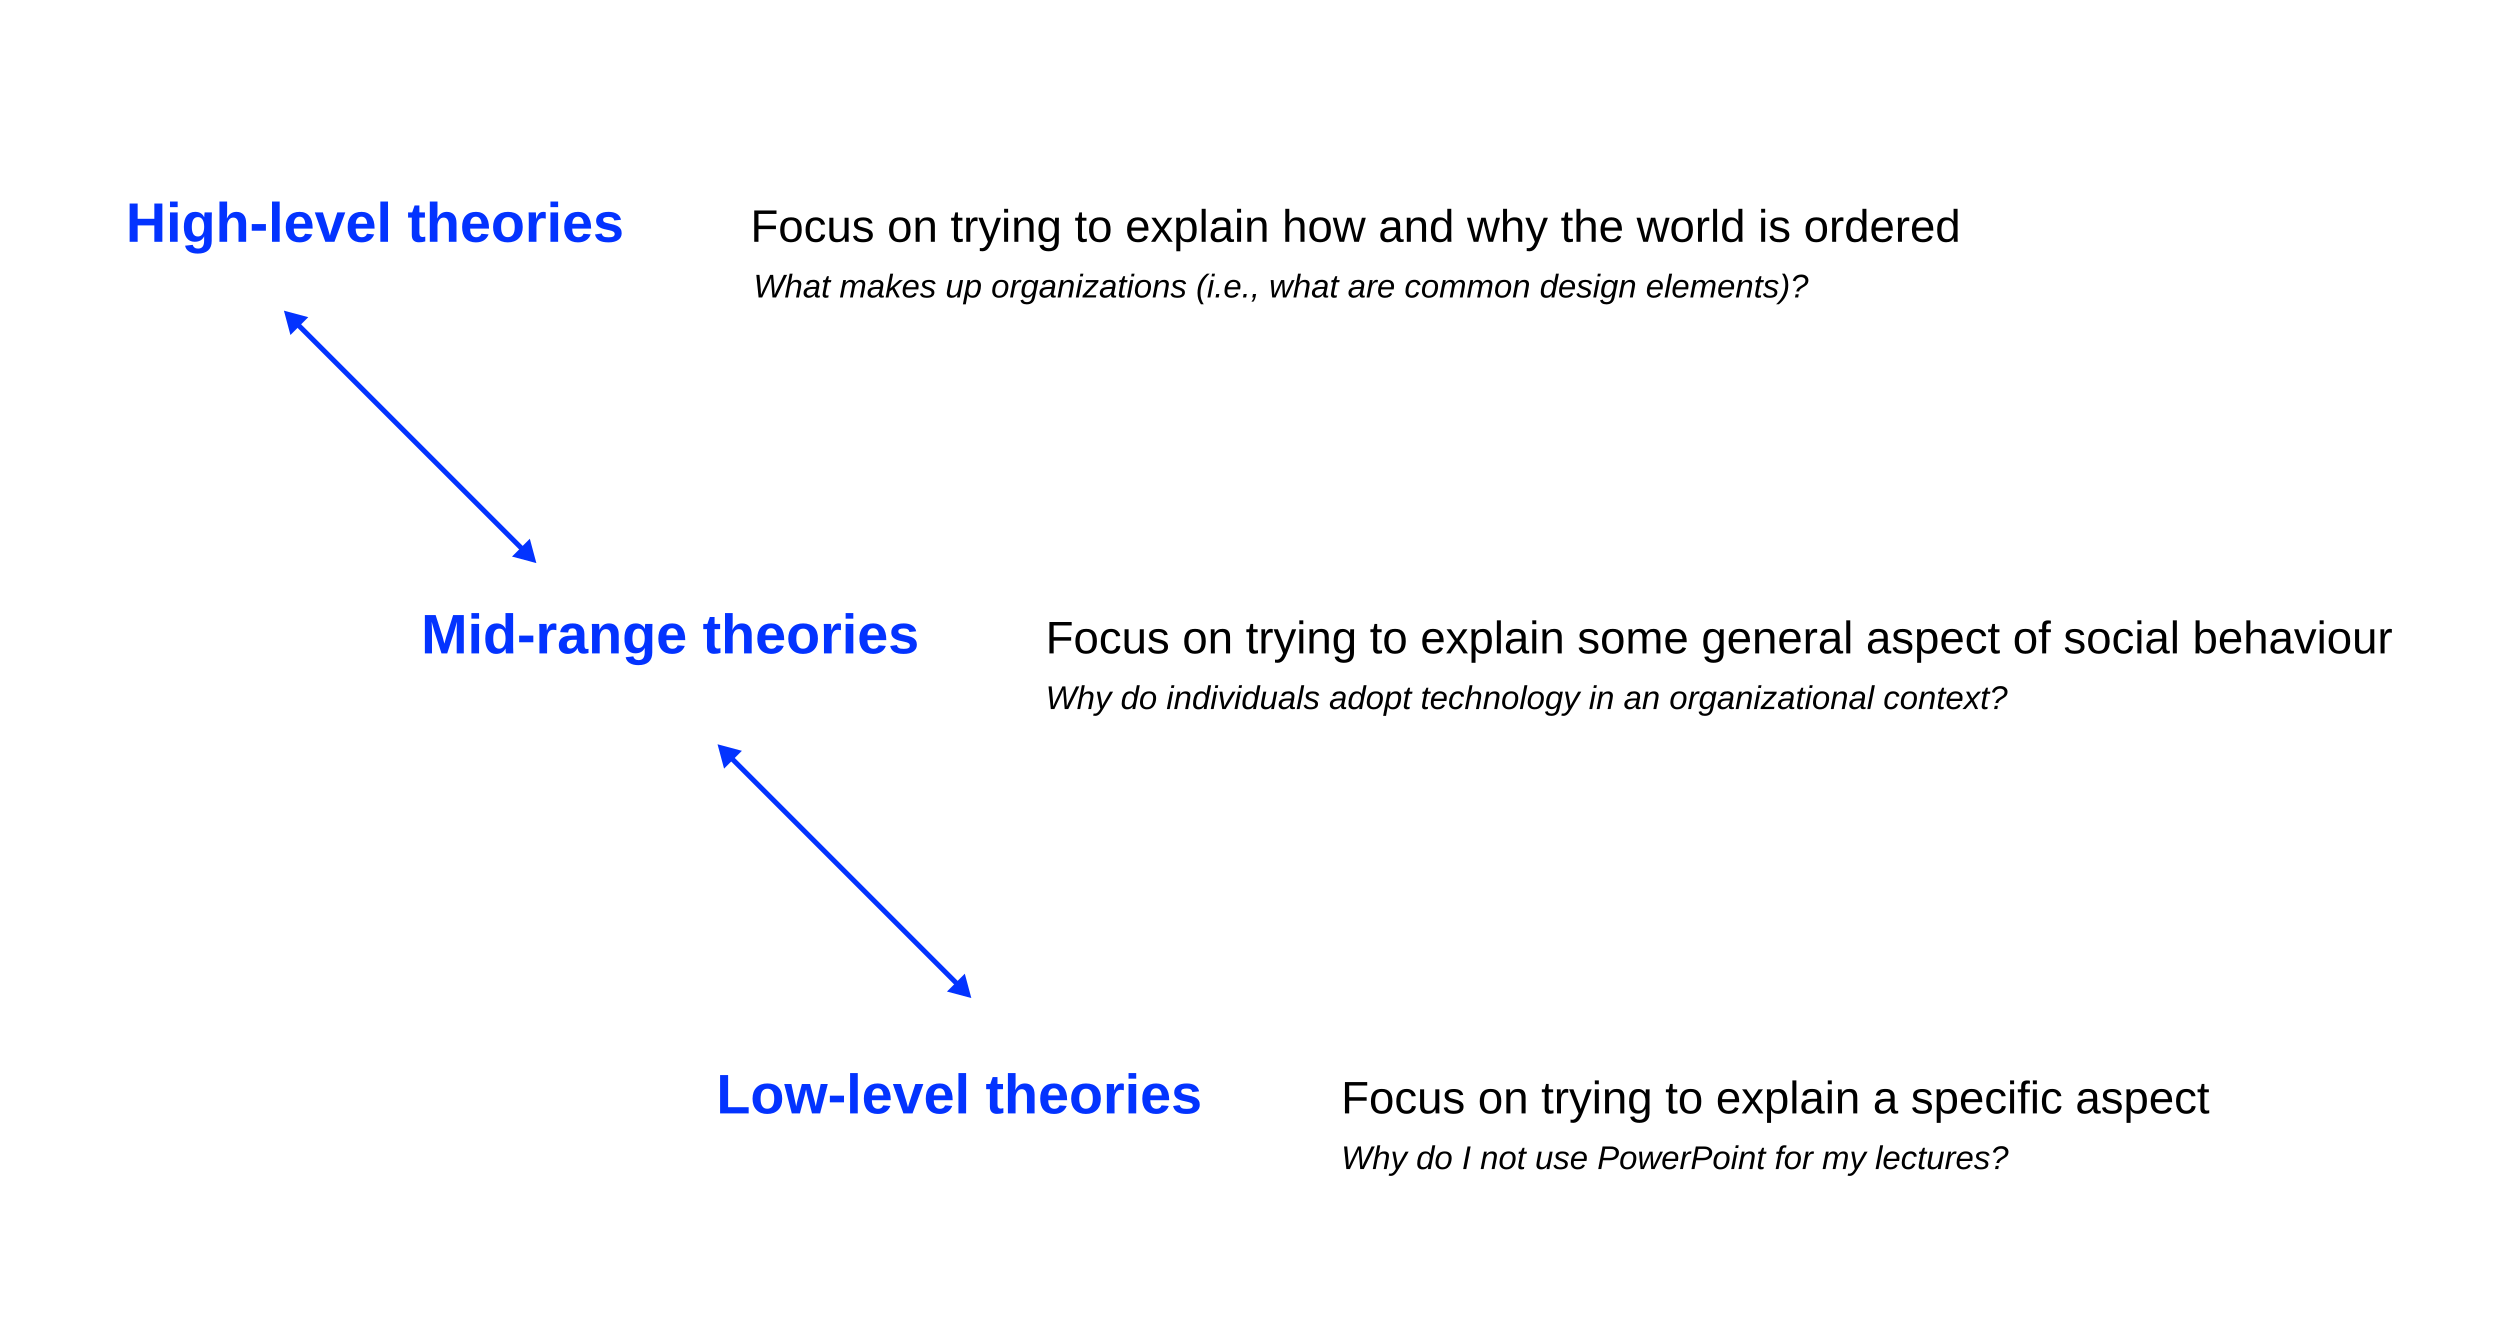
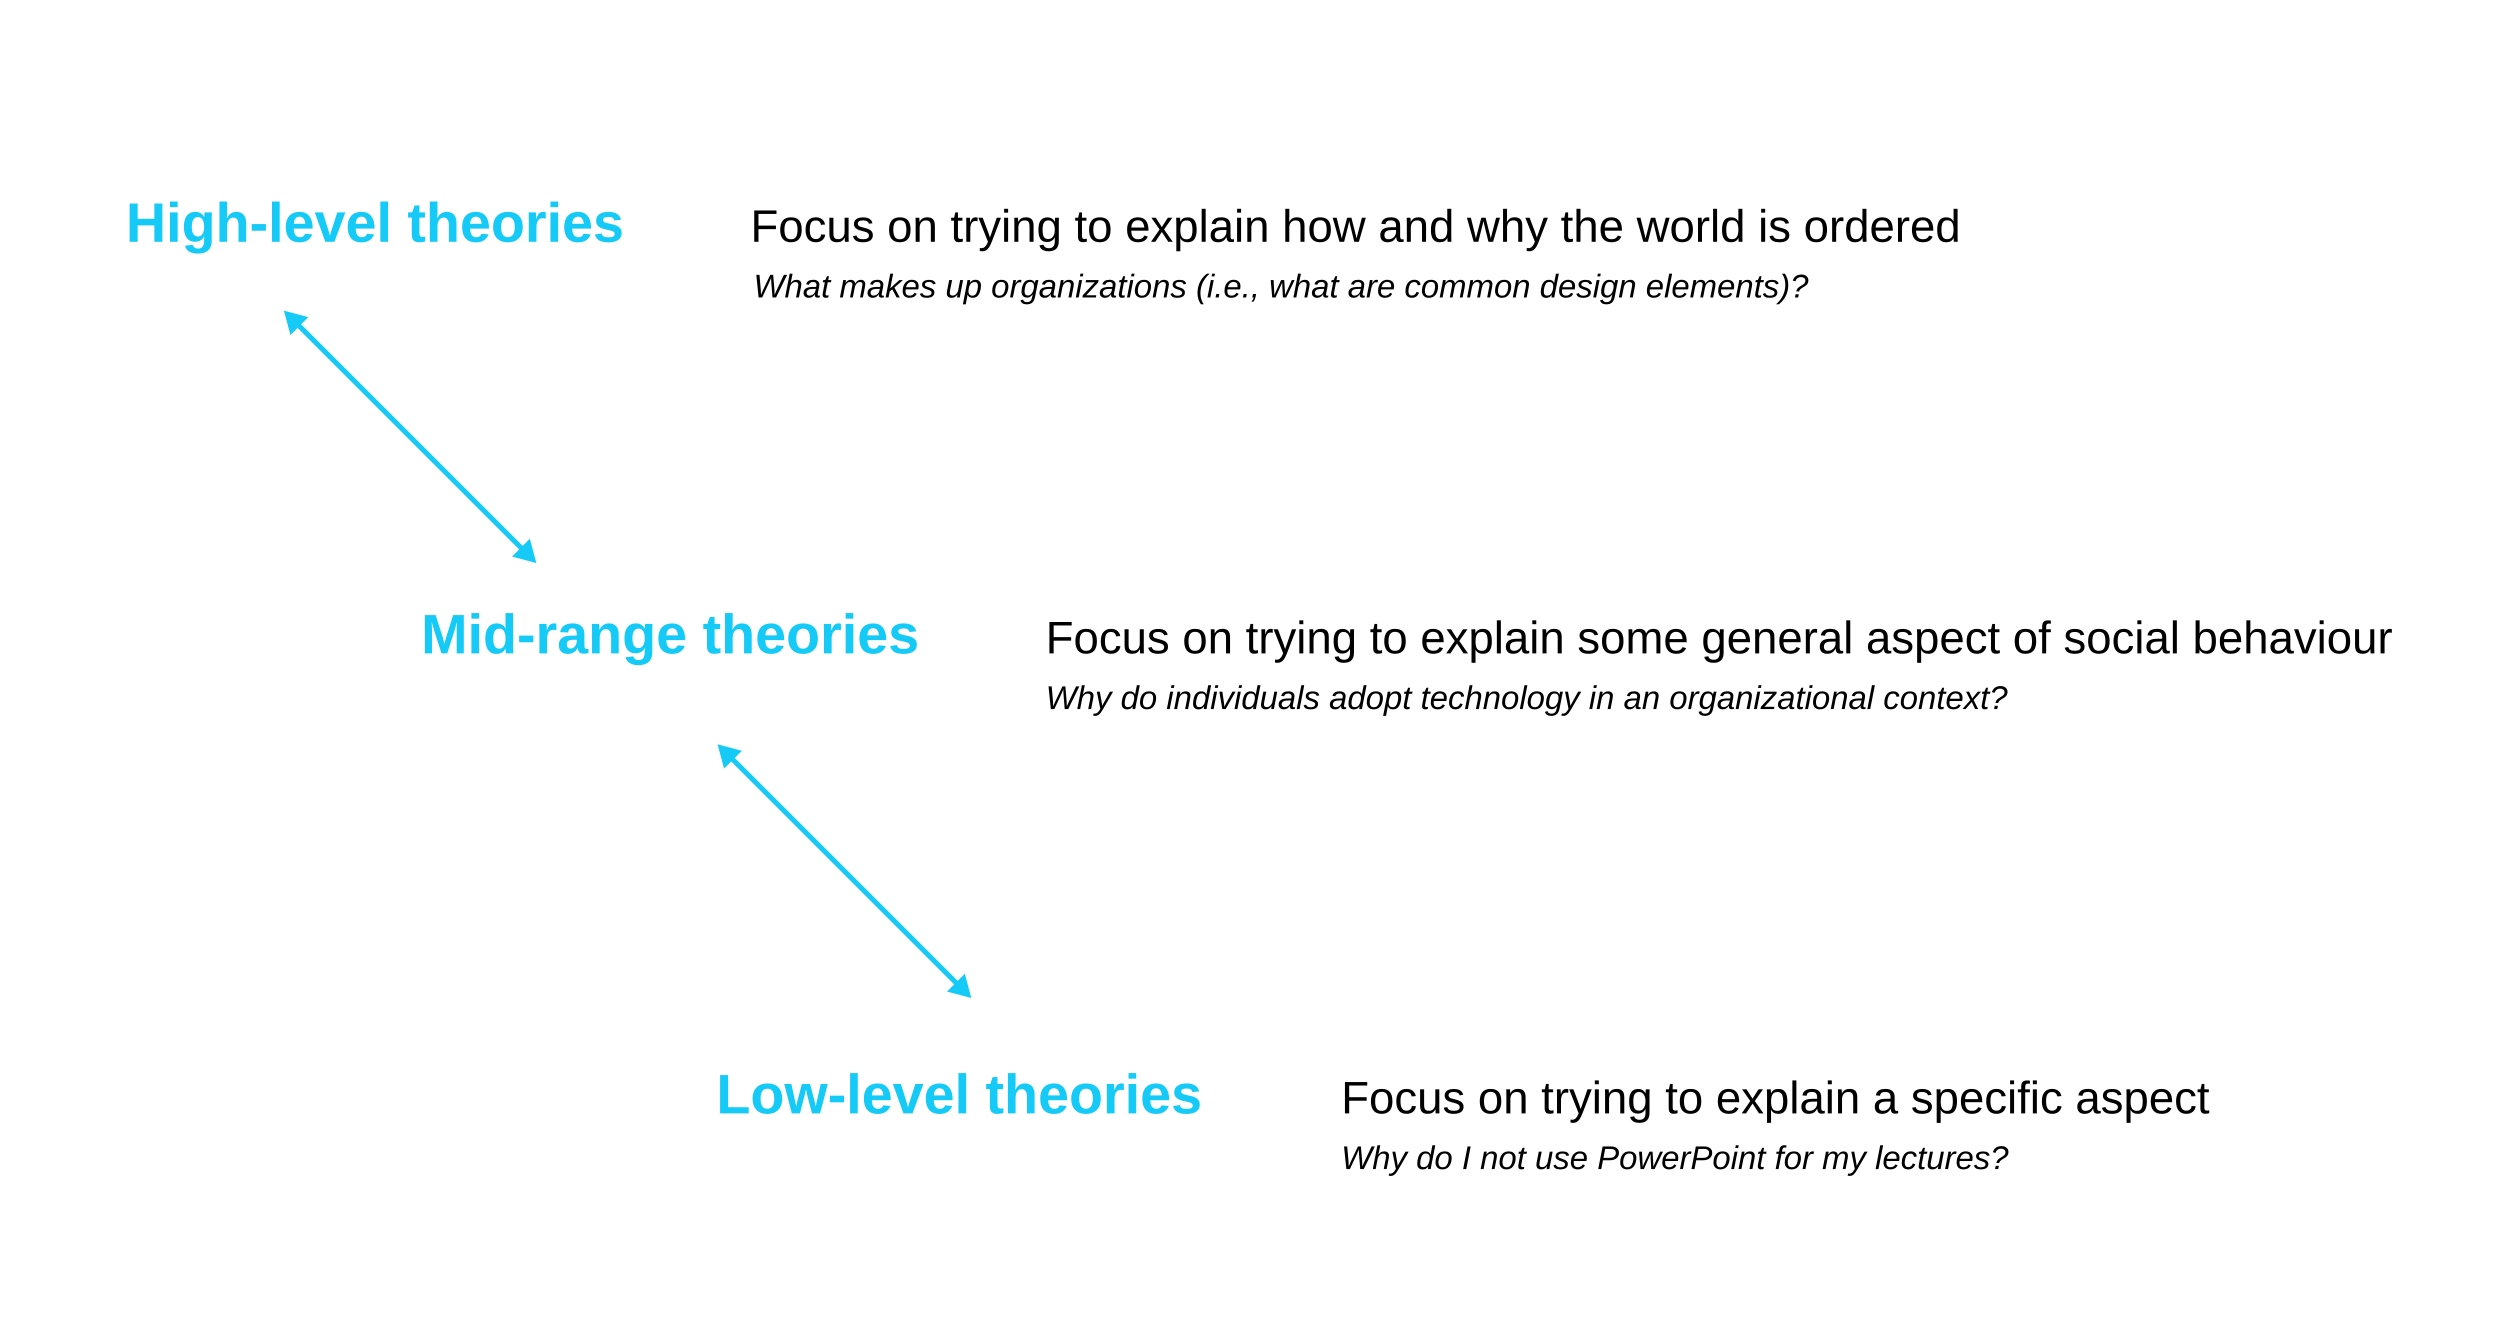
<svg xmlns="http://www.w3.org/2000/svg" id="Ebene_1" data-name="Ebene 1" viewBox="0 0 988 525">
  <defs>
    <style>
      .cls-1 {
        fill: none;
-         stroke: #0333ff;
+         stroke: #16CAF7;
        stroke-miterlimit: 10;
        stroke-width: 2px;
      }

      .cls-2 {
        font-family: Arial-BoldMT, Arial;
        font-size: 22px;
        font-weight: 700;
      }

      .cls-2, .cls-3 {
-         fill: #0333ff;
+         fill: #16CAF7;
      }

      .cls-4 {
        font-family: ArialMT, Arial;
        font-size: 18px;
        letter-spacing: 0em;
      }

      .cls-3 {
        stroke-width: 0px;
      }

      .cls-5 {
        font-family: Arial-ItalicMT, Arial;
        font-size: 13px;
        font-style: italic;
        letter-spacing: 0em;
      }
    </style>
  </defs>
  <text class="cls-2" transform="translate(283.11 440.02)">
    <tspan x="0" y="0">Low-level theories</tspan>
  </text>
  <text class="cls-4" transform="translate(296.59 95.57)">
    <tspan x="0" y="0">Focus on trying to explain how and why the world is ordered</tspan>
  </text>
  <text class="cls-5" transform="translate(297.77 117.57)">
    <tspan x="0" y="0">What makes up organizations (i.e., what are common design elements)?</tspan>
  </text>
  <text class="cls-5" transform="translate(413.25 280.21)">
    <tspan x="0" y="0">Why do individuals adopt technology in an organizational context?</tspan>
  </text>
  <text class="cls-5" transform="translate(530.04 462.02)">
    <tspan x="0" y="0">Why do I not use PowerPoint for my lectures? </tspan>
  </text>
  <text class="cls-4" transform="translate(530.04 440.02)">
    <tspan x="0" y="0">Focus on trying to explain a specific aspect</tspan>
  </text>
  <text class="cls-2" transform="translate(49.76 95.57)">
    <tspan x="0" y="0">High-level theories</tspan>
  </text>
  <text class="cls-4" transform="translate(413.25 258.21)">
    <tspan x="0" y="0">Focus on trying to explain some general aspect of social behaviour</tspan>
  </text>
  <text class="cls-2" transform="translate(166.44 258.21)">
    <tspan x="0" y="0">Mid-range theories</tspan>
  </text>
  <g>
    <line class="cls-1" x1="288.64" y1="299.21" x2="378.79" y2="389.36" />
    <polygon class="cls-3" points="286.15 303.77 283.57 294.14 293.2 296.72 286.15 303.77" />
    <polygon class="cls-3" points="374.23 391.86 383.87 394.44 381.29 384.8 374.23 391.86" />
  </g>
  <g>
    <line class="cls-1" x1="117.27" y1="127.85" x2="206.9" y2="217.47" />
    <polygon class="cls-3" points="114.78 132.4 112.2 122.77 121.83 125.35 114.78 132.4" />
    <polygon class="cls-3" points="202.34 219.96 211.97 222.54 209.39 212.91 202.34 219.96" />
  </g>
</svg>
